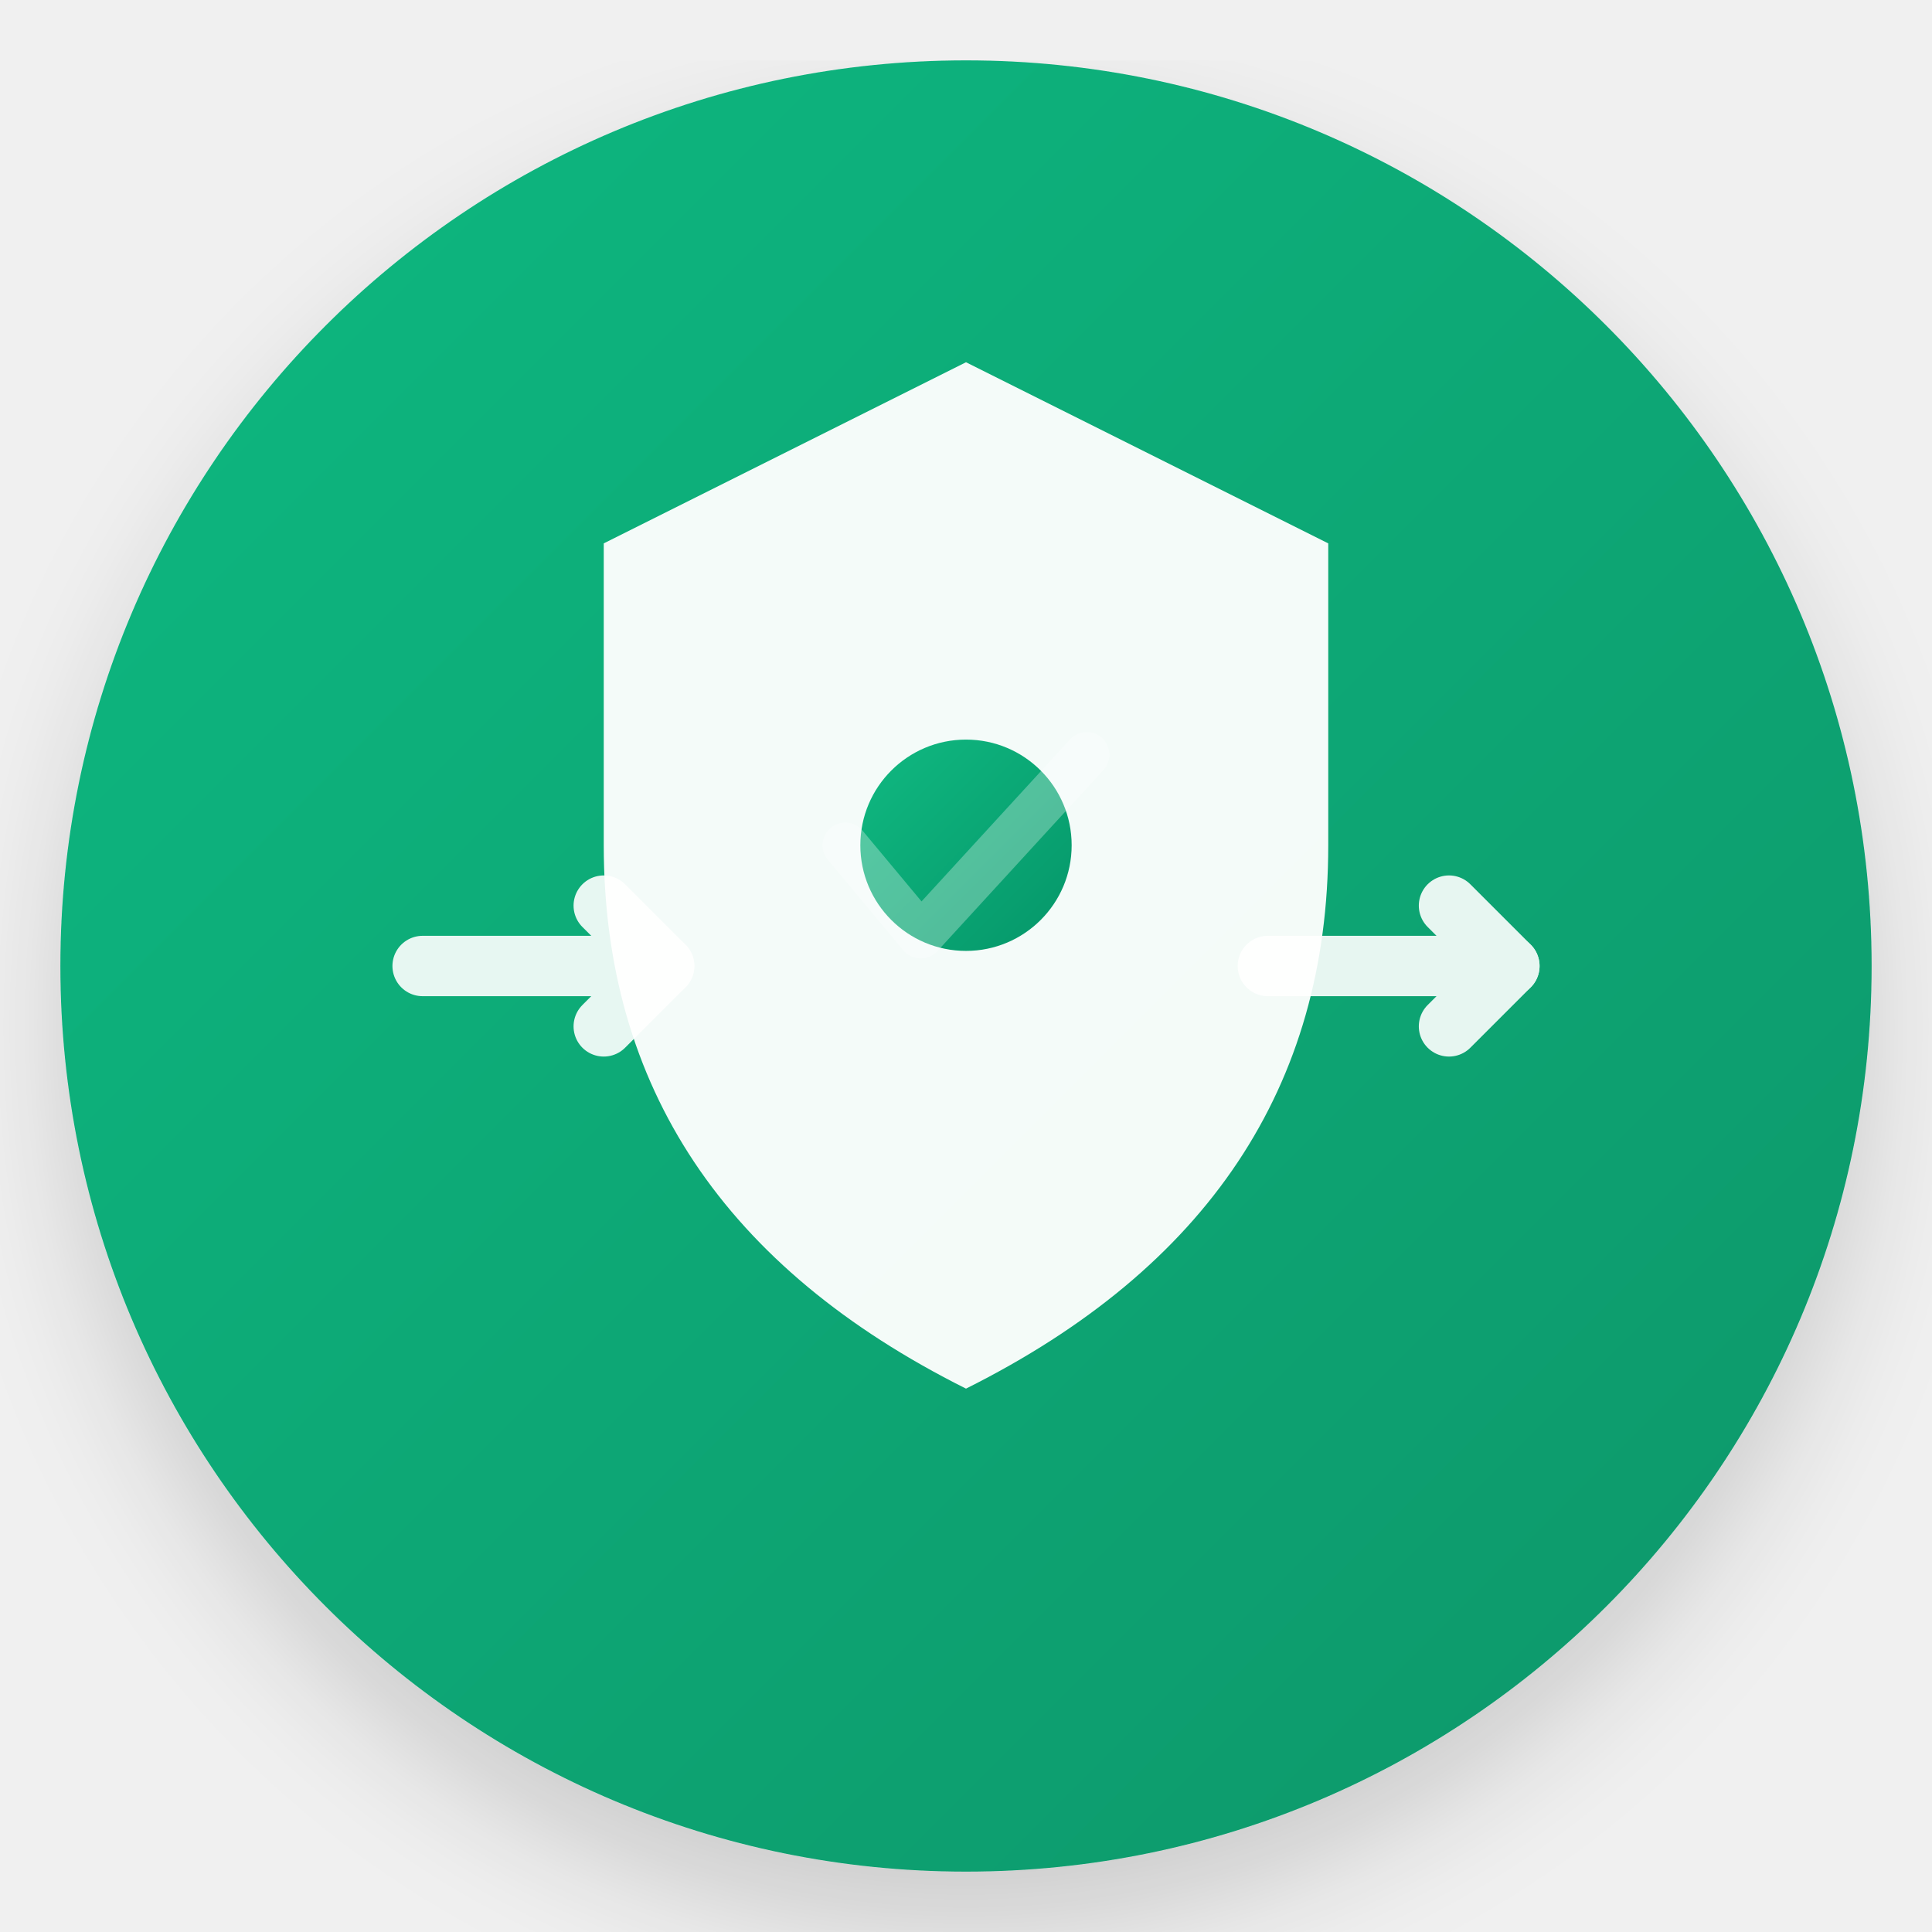
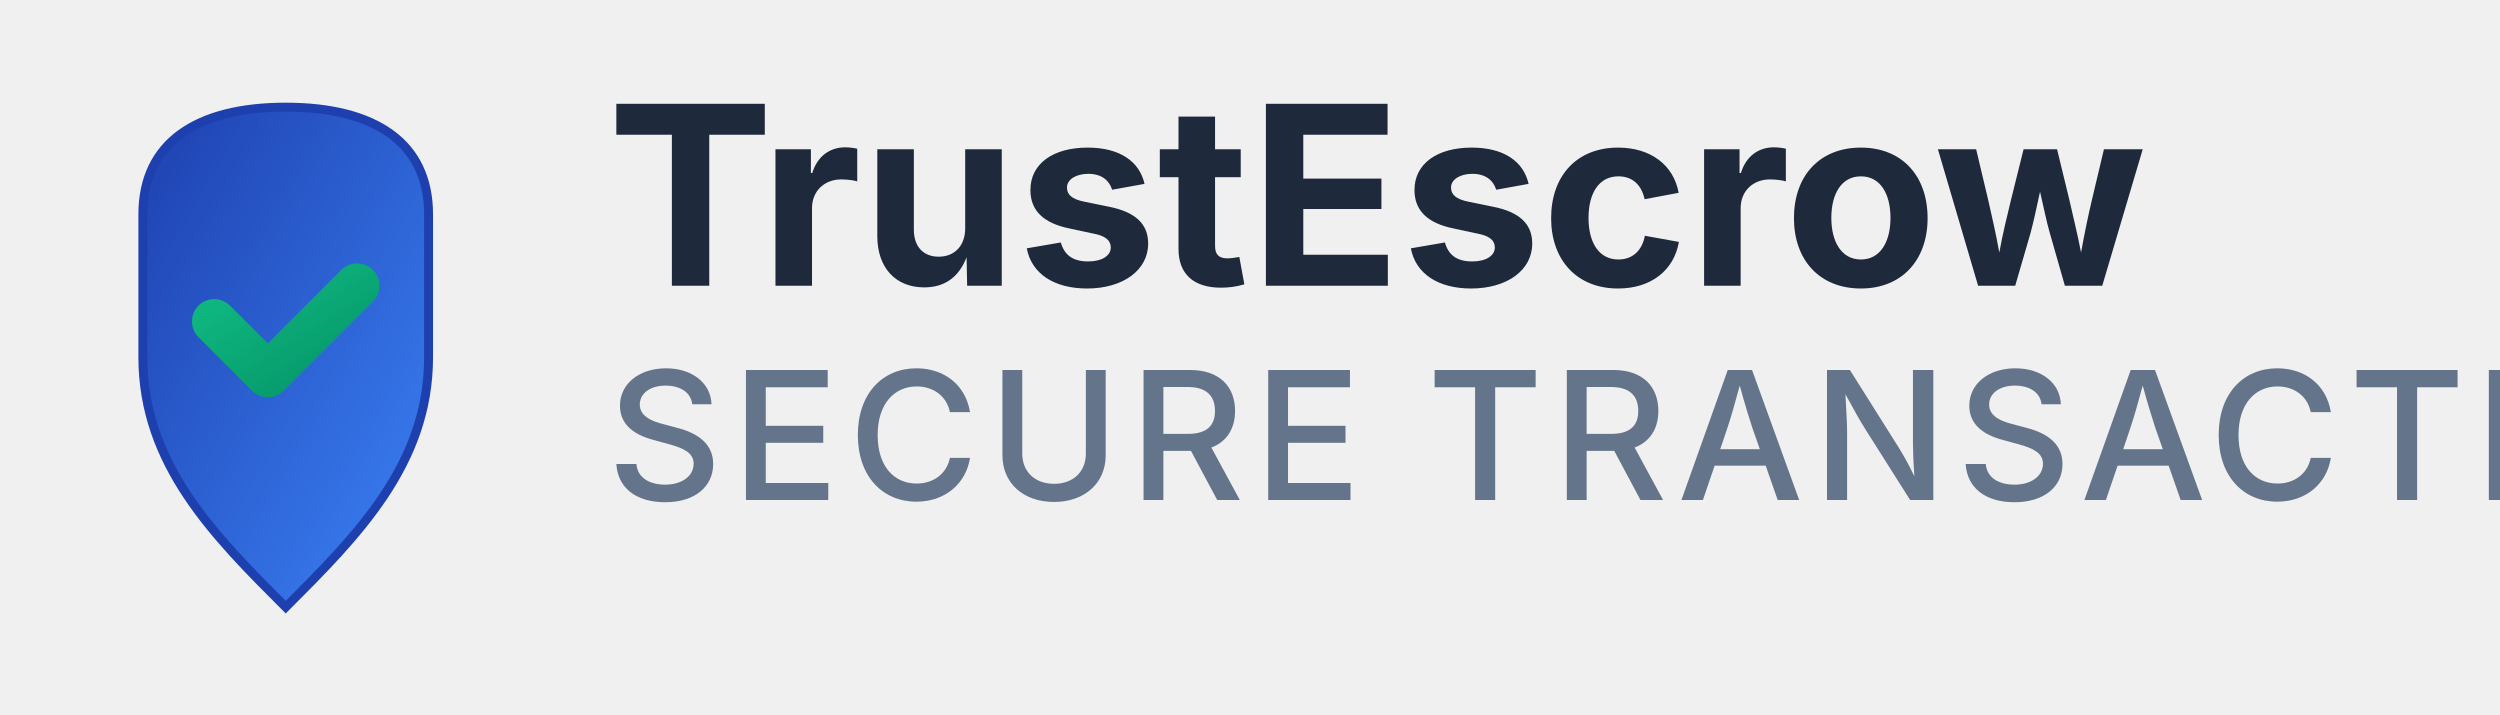
- <svg xmlns="http://www.w3.org/2000/svg" width="64" height="64" viewBox="0 0 64 64" fill="none">
+ <svg xmlns="http://www.w3.org/2000/svg" width="140" height="40" viewBox="0 0 140 40" fill="none">
  <defs>
-     <linearGradient id="emeraldGradient" x1="0%" y1="0%" x2="100%" y2="100%">
+     <linearGradient id="shieldGradient" x1="0%" y1="0%" x2="100%" y2="100%">
+       <stop offset="0%" style="stop-color:#1e40af;stop-opacity:1" />
+       <stop offset="100%" style="stop-color:#3b82f6;stop-opacity:1" />
+     </linearGradient>
+     <linearGradient id="checkGradient" x1="0%" y1="0%" x2="100%" y2="100%">
      <stop offset="0%" style="stop-color:#10b981;stop-opacity:1" />
      <stop offset="100%" style="stop-color:#059669;stop-opacity:1" />
    </linearGradient>
-     <filter id="shadow">
-       <feDropShadow dx="0" dy="2" stdDeviation="2" flood-opacity="0.15" />
-     </filter>
  </defs>
-   <circle cx="32" cy="32" r="30" fill="url(#emeraldGradient)" filter="url(#shadow)" />
-   <path d="M32 12L20 18V28C20 36 24 42 32 46C40 42 44 36 44 28V18L32 12Z" fill="white" opacity="0.95" />
-   <circle cx="32" cy="28" r="3.5" fill="url(#emeraldGradient)" />
-   <path d="M32 31.5V36.5" stroke="url(#emeraldGradient)" stroke-width="2.5" stroke-linecap="round" />
-   <g opacity="0.9">
-     <path d="M14 32H22" stroke="white" stroke-width="2" stroke-linecap="round" />
-     <path d="M20 30L22 32L20 34" stroke="white" stroke-width="2" stroke-linecap="round" stroke-linejoin="round" />
-     <path d="M42 32H50" stroke="white" stroke-width="2" stroke-linecap="round" />
-     <path d="M48 30L50 32L48 34" stroke="white" stroke-width="2" stroke-linecap="round" stroke-linejoin="round" />
-   </g>
-   <path d="M28 28L30.5 31L36 25" stroke="white" stroke-width="1.5" stroke-linecap="round" stroke-linejoin="round" opacity="0.3" />
+   <path d="M8 12C8 8 11 6 16 6C21 6 24 8 24 12V20C24 26 20 30 16 34C12 30 8 26 8 20V12Z" fill="url(#shieldGradient)" stroke="#1e40af" stroke-width="0.5" />
+   <path d="M12 18L15 21L20 16" stroke="url(#checkGradient)" stroke-width="2.5" stroke-linecap="round" stroke-linejoin="round" fill="none" />
+   <text x="34" y="16" font-family="system-ui, -apple-system, sans-serif" font-size="14" font-weight="700" fill="#1e293b">
+     TrustEscrow
+   </text>
+   <text x="34" y="28" font-family="system-ui, -apple-system, sans-serif" font-size="10" font-weight="500" fill="#64748b" letter-spacing="0.5px">
+     SECURE TRANSACTIONS
+   </text>
</svg>
